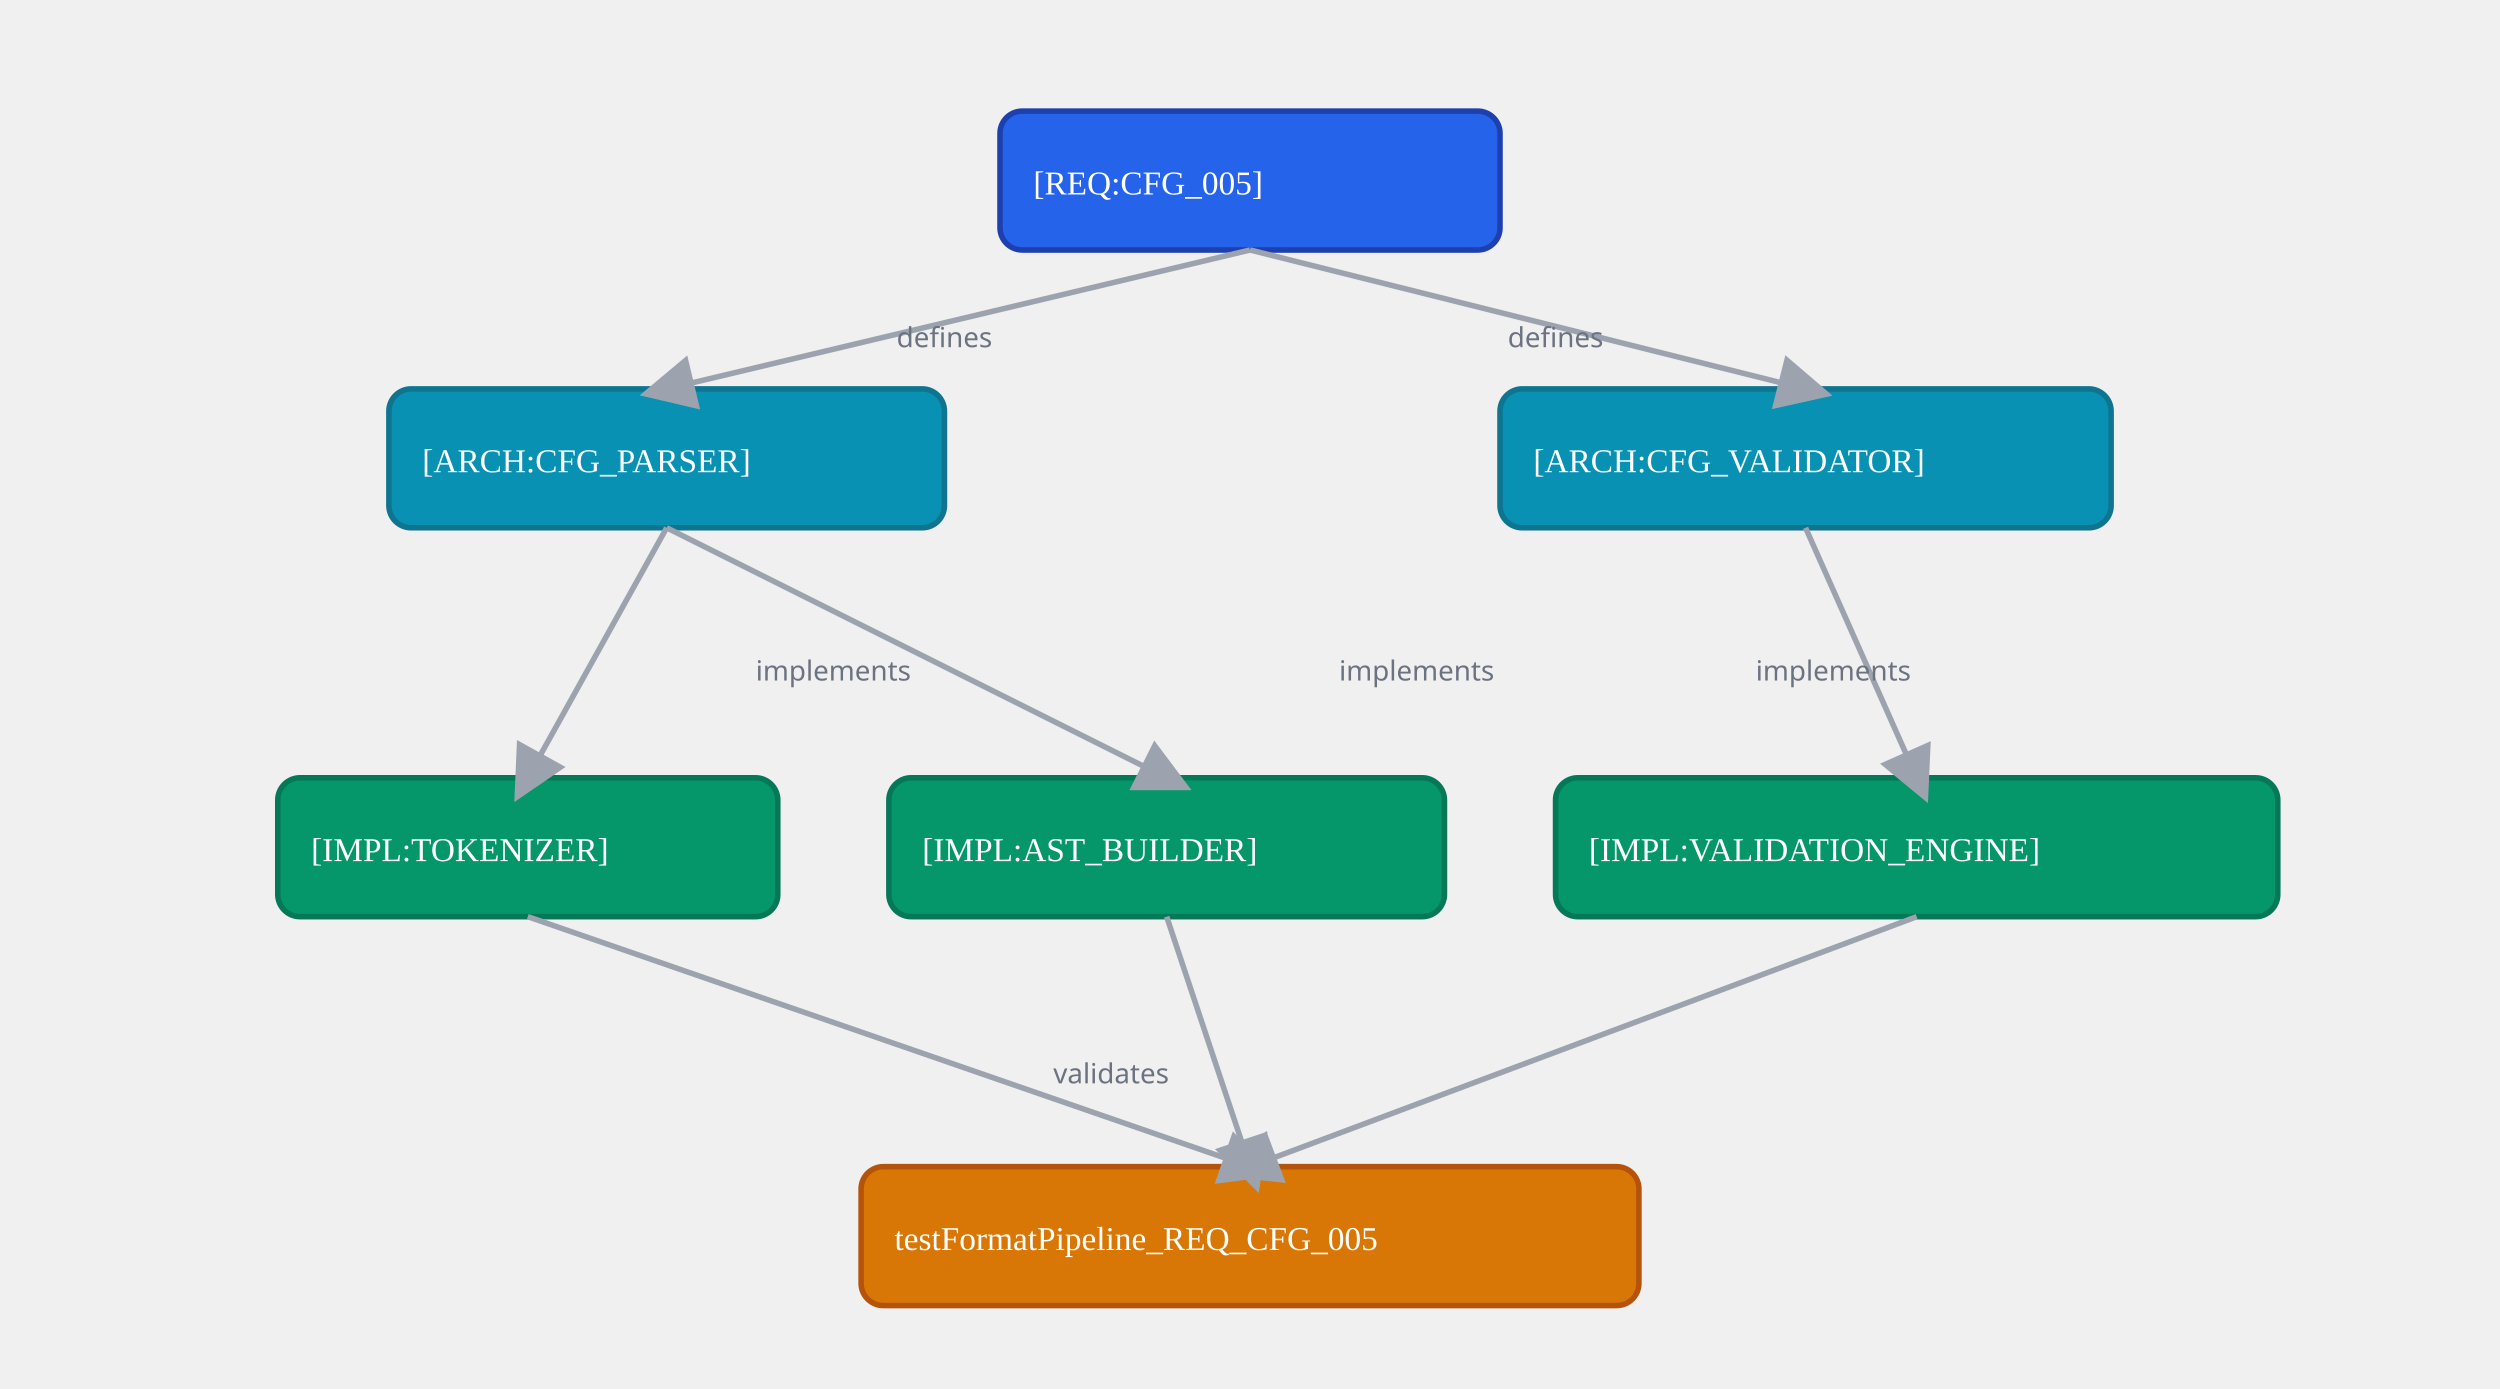
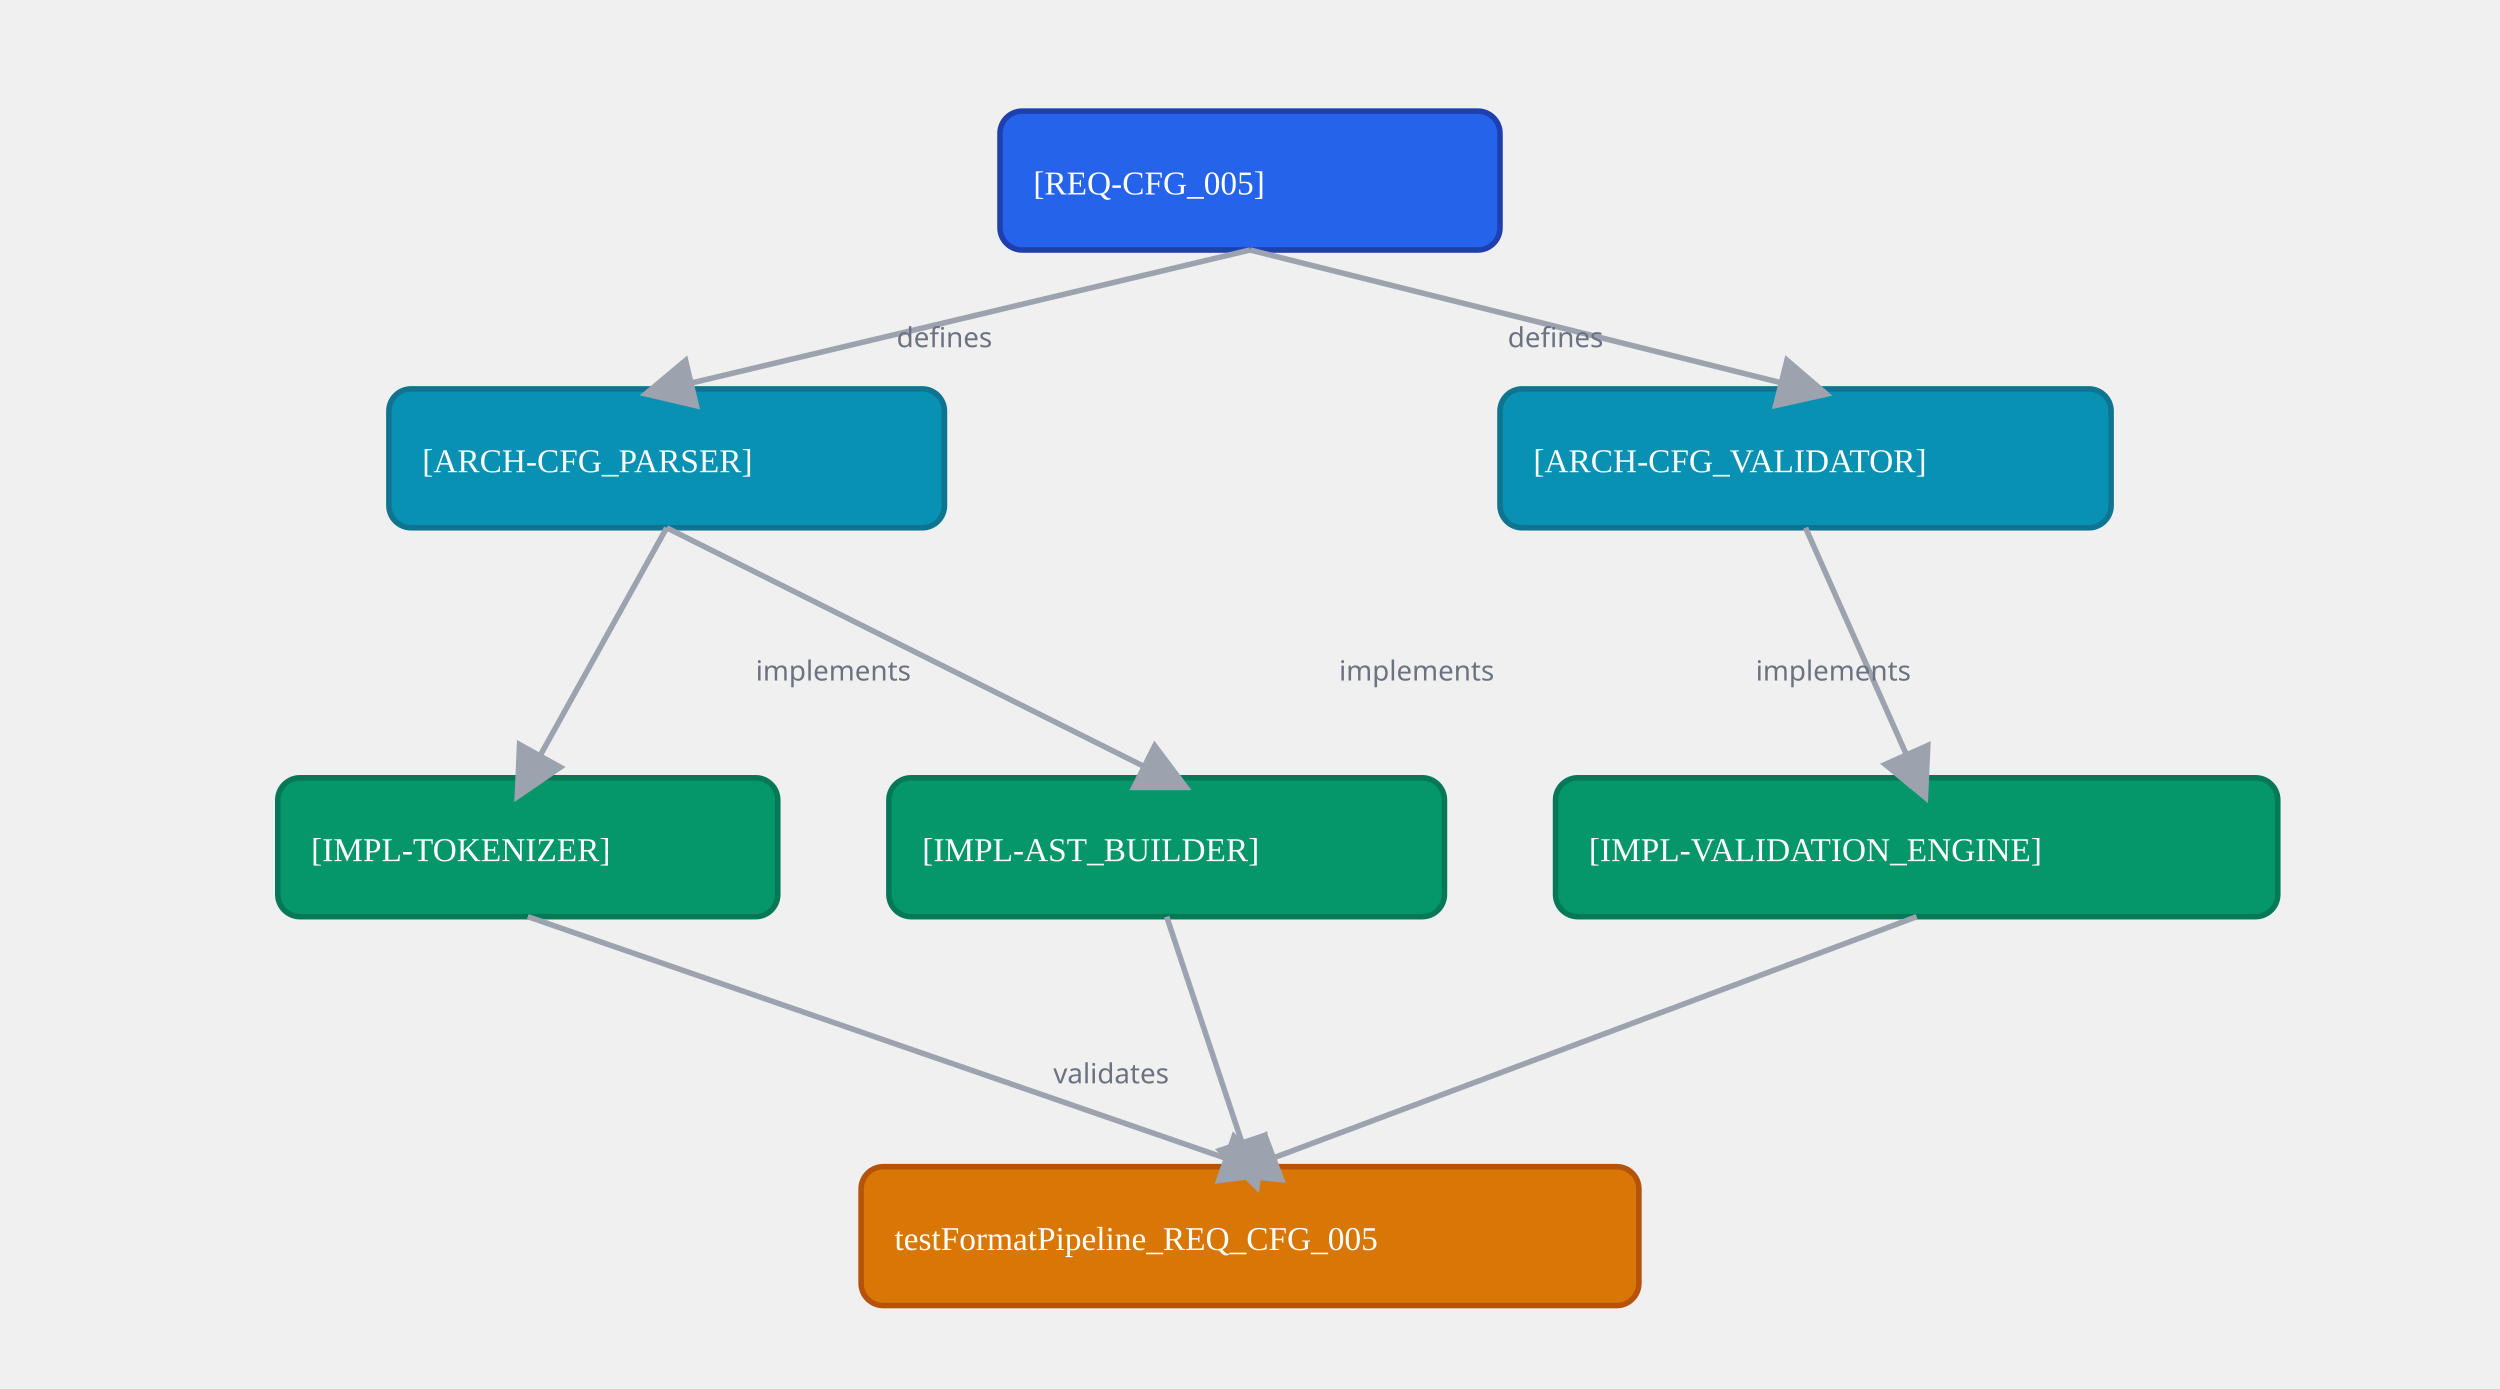
<svg xmlns="http://www.w3.org/2000/svg" width="900" height="500" viewBox="0 0 900 500" role="img">
  <style>
    .node {
      height: 50px;
      rx: 8;
      ry: 8;
      font-family: Inter, sans-serif;
      font-size: 14px;
      font-weight: 600;
      fill: white;
    }
    .edge {
      stroke: #9ca3af;
      stroke-width: 2;
      fill: none;
      marker-end: url(#arrowhead);
    }
    .label {
      font-size: 10px;
      fill: #6b7280;
      font-family: sans-serif;
      text-anchor: middle;
    }
  </style>
  <defs>
    <marker id="arrowhead" markerWidth="10" markerHeight="10" refX="5" refY="5" orient="auto">
      <path d="M0,0 L10,5 L0,10 Z" fill="#9ca3af" />
    </marker>
  </defs>
  <rect x="360" y="40" width="180" height="50" fill="#2563eb" stroke="#1e40af" stroke-width="2" rx="8" ry="8" />
-   <text x="372" y="70" fill="#ffffff" text-anchor="start">[REQ:CFG_005]</text>
+   <text x="372" y="70" fill="#ffffff" text-anchor="start">[REQ-CFG_005]</text>
  <rect x="140" y="140" width="200" height="50" fill="#0891b2" stroke="#0e7490" stroke-width="2" rx="8" ry="8" />
-   <text x="152" y="170" fill="#ffffff" text-anchor="start">[ARCH:CFG_PARSER]</text>
+   <text x="152" y="170" fill="#ffffff" text-anchor="start">[ARCH-CFG_PARSER]</text>
  <rect x="540" y="140" width="220" height="50" fill="#0891b2" stroke="#0e7490" stroke-width="2" rx="8" ry="8" />
-   <text x="552" y="170" fill="#ffffff" text-anchor="start">[ARCH:CFG_VALIDATOR]</text>
+   <text x="552" y="170" fill="#ffffff" text-anchor="start">[ARCH-CFG_VALIDATOR]</text>
  <rect x="100" y="280" width="180" height="50" fill="#059669" stroke="#047857" stroke-width="2" rx="8" ry="8" />
-   <text x="112" y="310" fill="#ffffff" text-anchor="start">[IMPL:TOKENIZER]</text>
+   <text x="112" y="310" fill="#ffffff" text-anchor="start">[IMPL-TOKENIZER]</text>
  <rect x="320" y="280" width="200" height="50" fill="#059669" stroke="#047857" stroke-width="2" rx="8" ry="8" />
-   <text x="332" y="310" fill="#ffffff" text-anchor="start">[IMPL:AST_BUILDER]</text>
+   <text x="332" y="310" fill="#ffffff" text-anchor="start">[IMPL-AST_BUILDER]</text>
  <rect x="560" y="280" width="260" height="50" fill="#059669" stroke="#047857" stroke-width="2" rx="8" ry="8" />
-   <text x="572" y="310" fill="#ffffff" text-anchor="start">[IMPL:VALIDATION_ENGINE]</text>
+   <text x="572" y="310" fill="#ffffff" text-anchor="start">[IMPL-VALIDATION_ENGINE]</text>
  <rect x="310" y="420" width="280" height="50" fill="#d97706" stroke="#b45309" stroke-width="2" rx="8" ry="8" />
  <text x="322" y="450" fill="#ffffff" text-anchor="start">testFormatPipeline_REQ_CFG_005</text>
  <line class="edge" x1="450" y1="90" x2="240" y2="140" />
  <line class="edge" x1="450" y1="90" x2="650" y2="140" />
  <text x="340" y="125" class="label">defines</text>
  <text x="560" y="125" class="label">defines</text>
  <line class="edge" x1="240" y1="190" x2="190" y2="280" />
  <line class="edge" x1="240" y1="190" x2="420" y2="280" />
  <line class="edge" x1="650" y1="190" x2="690" y2="280" />
  <text x="300" y="245" class="label">implements</text>
  <text x="510" y="245" class="label">implements</text>
  <text x="660" y="245" class="label">implements</text>
  <line class="edge" x1="190" y1="330" x2="450" y2="420" />
  <line class="edge" x1="420" y1="330" x2="450" y2="420" />
  <line class="edge" x1="690" y1="330" x2="450" y2="420" />
  <text x="400" y="390" class="label">validates</text>
</svg>
